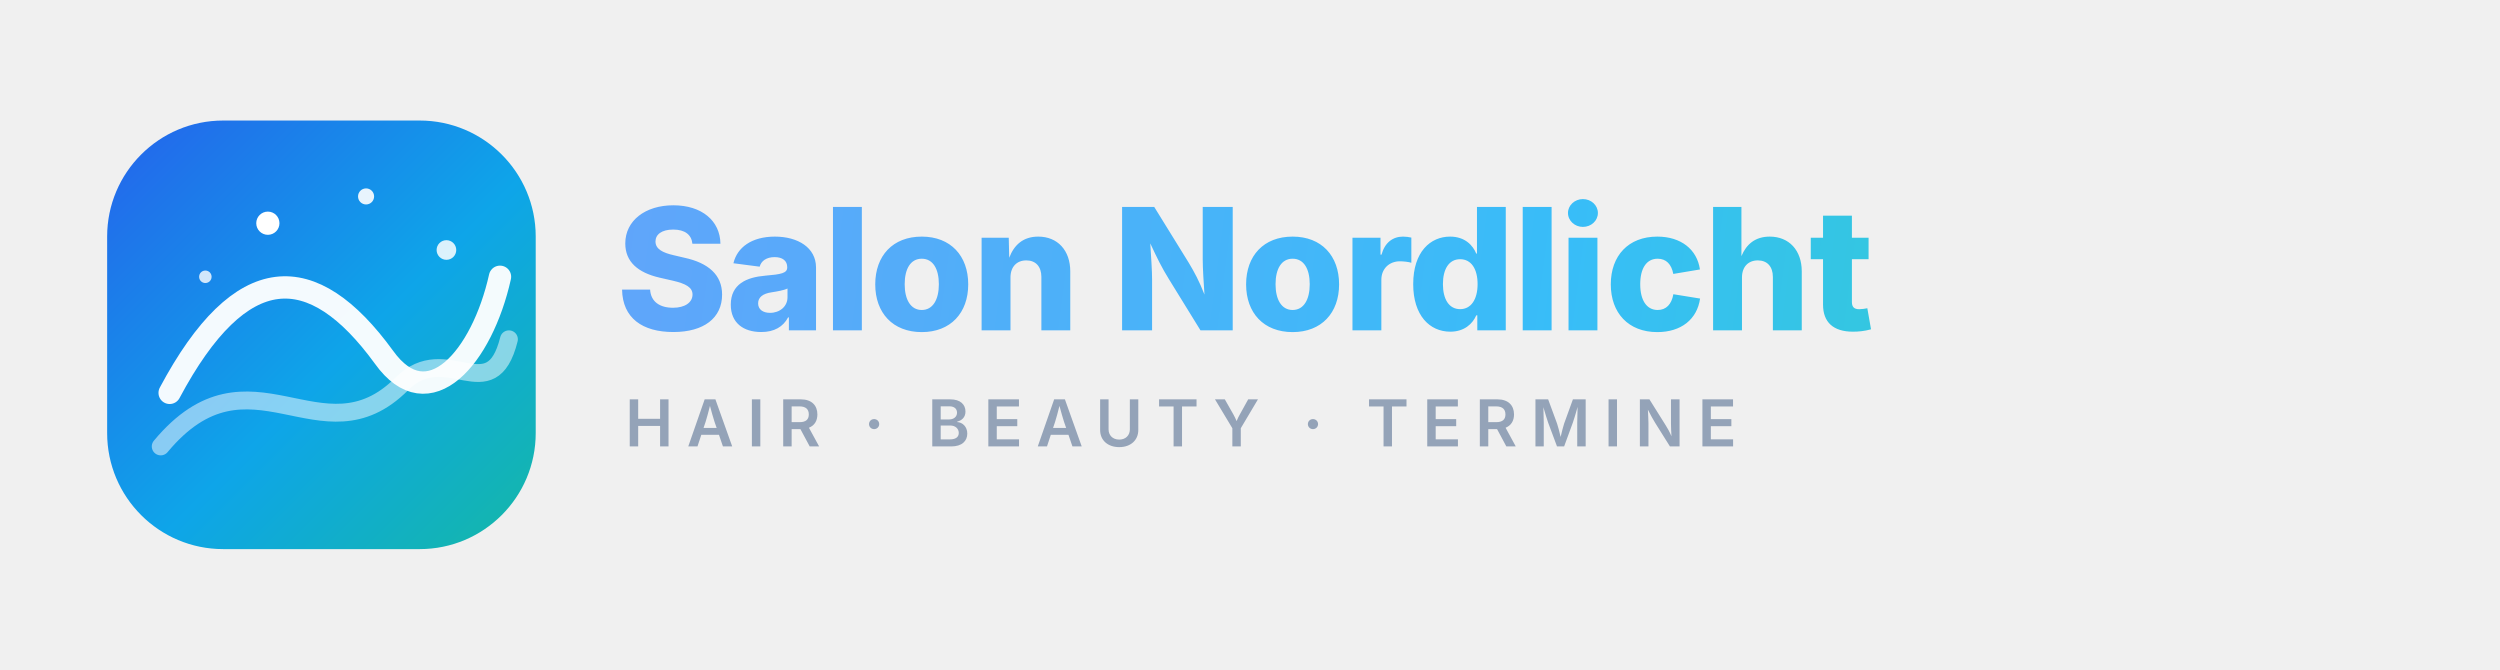
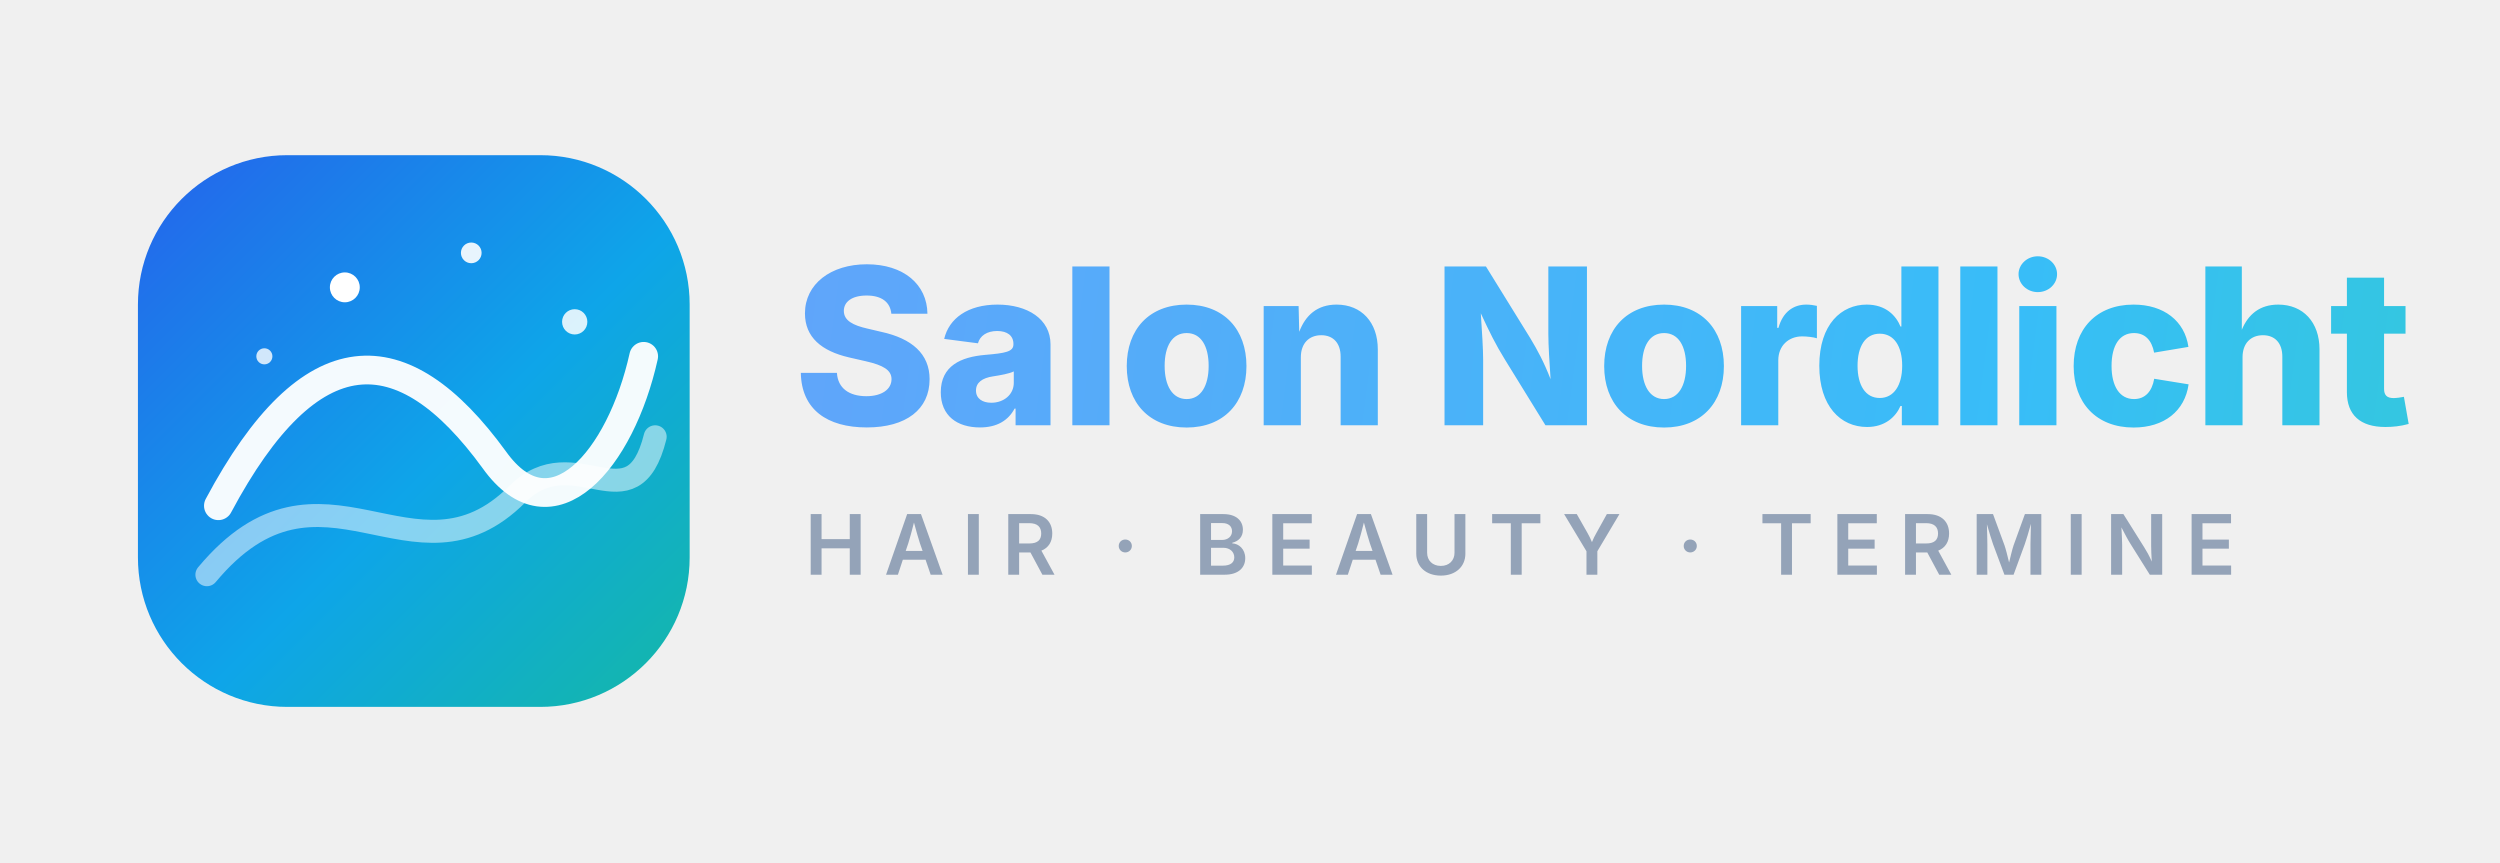
- <svg xmlns="http://www.w3.org/2000/svg" width="560" height="150" viewBox="0 0 560 150" fill="none" role="img" aria-labelledby="title desc">
+ <svg xmlns="http://www.w3.org/2000/svg" width="435" height="150" viewBox="0 0 435 150" fill="none" role="img" aria-labelledby="title desc">
  <defs>
    <linearGradient id="auroraTile" x1="24" y1="27" x2="120" y2="123" gradientUnits="userSpaceOnUse">
      <stop offset="0" stop-color="#2563EB" />
      <stop offset="0.55" stop-color="#0EA5E9" />
      <stop offset="1" stop-color="#14B8A6" />
    </linearGradient>
    <linearGradient id="wordmark" x1="138" y1="48" x2="520" y2="98" gradientUnits="userSpaceOnUse">
      <stop offset="0" stop-color="#60A5FA" />
      <stop offset="0.55" stop-color="#38BDF8" />
      <stop offset="1" stop-color="#2DD4BF" />
    </linearGradient>
  </defs>
  <rect x="24" y="27" width="96" height="96" rx="26" fill="url(#auroraTile)" />
  <path d="M38 88 C 54 58, 70 58, 86 80 C 96 94, 108 80, 112 62" stroke="#FFFFFF" stroke-opacity="0.95" stroke-width="5" stroke-linecap="round" />
  <path d="M36 100 C 56 76, 72 104, 90 86 C 100 76, 110 92, 114 76" stroke="#FFFFFF" stroke-opacity="0.5" stroke-width="4" stroke-linecap="round" />
  <circle cx="60" cy="50" r="2.6" fill="#FFFFFF" />
  <circle cx="82" cy="44" r="1.8" fill="#FFFFFF" fill-opacity="0.9" />
  <circle cx="100" cy="56" r="2.2" fill="#FFFFFF" fill-opacity="0.85" />
  <circle cx="46" cy="62" r="1.4" fill="#FFFFFF" fill-opacity="0.8" />
  <text x="138" y="74" fill="url(#wordmark)" font-family="Inter, 'Segoe UI', Arial, sans-serif" font-size="38" font-weight="800" letter-spacing="-0.5">Salon Nordlicht</text>
  <text x="140" y="100" fill="#94A3B8" font-family="Inter, 'Segoe UI', Arial, sans-serif" font-size="14.5" font-weight="600" letter-spacing="3">HAIR · BEAUTY · TERMINE</text>
</svg>
